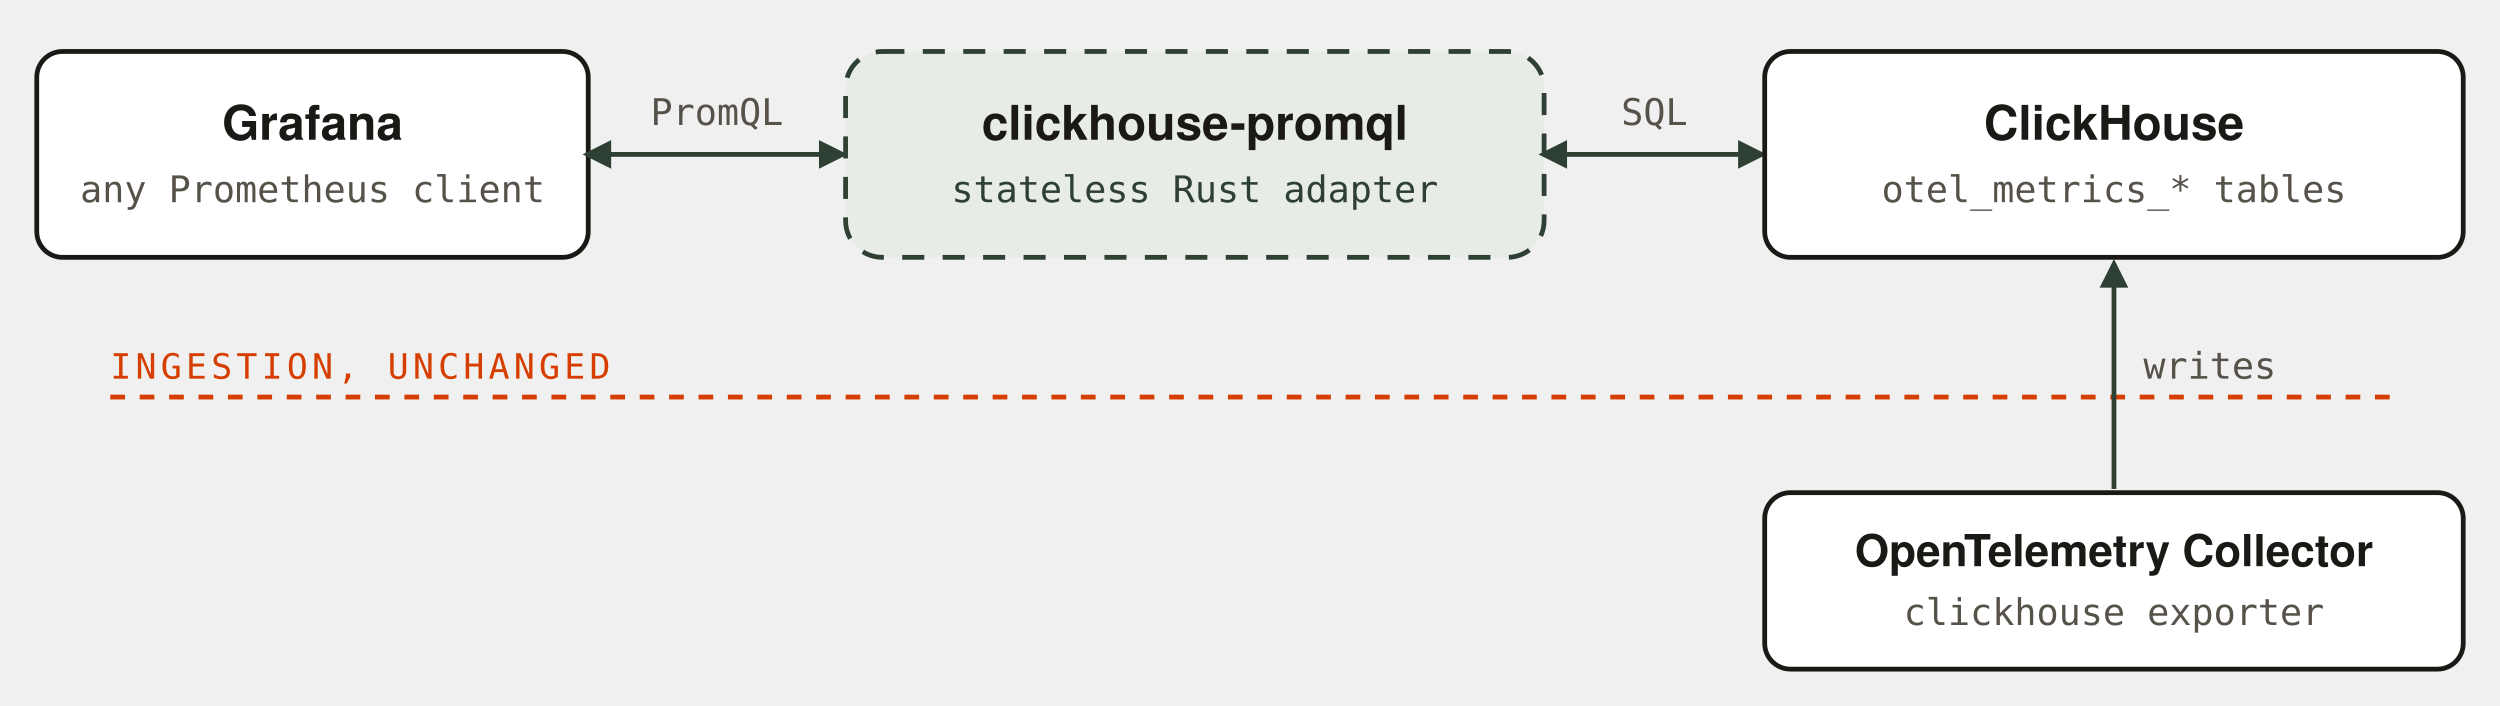
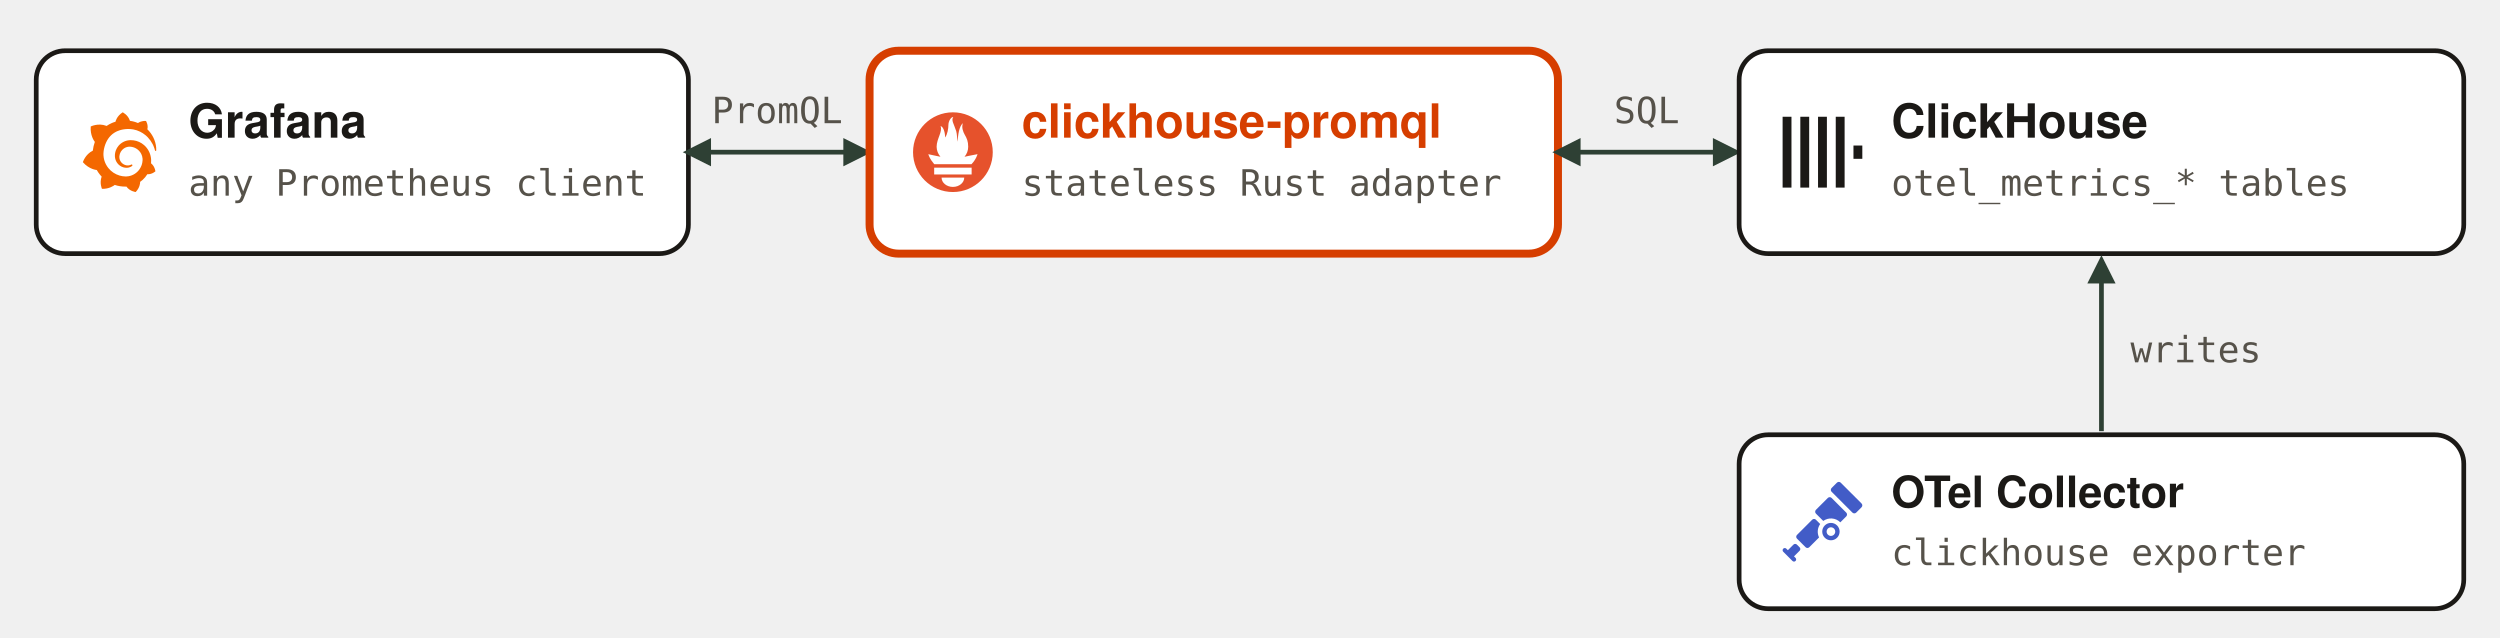
- <svg xmlns="http://www.w3.org/2000/svg" viewBox="0 0 680 192" width="680" height="192" role="img" aria-label="clickhouse-promql architecture. From left to right: Grafana or any Prometheus client sends PromQL over HTTP to the stateless clickhouse-promql adapter, which queries the otel_metrics tables in ClickHouse with SQL. Below ClickHouse, the OpenTelemetry Collector's ClickHouse exporter writes those tables; the ingestion path is unchanged." style="font-family:system-ui,-apple-system,'Segoe UI',Helvetica,Arial,sans-serif">
+ <svg xmlns="http://www.w3.org/2000/svg" viewBox="0 0 690 176" width="690" height="176" role="img" aria-label="clickhouse-promql architecture. From left to right: Grafana or any Prometheus client sends PromQL over HTTP to the stateless clickhouse-promql adapter, which queries the otel_metrics tables in ClickHouse with SQL. Below ClickHouse, the OpenTelemetry Collector's ClickHouse exporter writes those tables." style="font-family:system-ui,-apple-system,'Segoe UI',Helvetica,Arial,sans-serif">
  <defs>
    <marker id="architecture-arrow" viewBox="0 0 10 10" refX="8" refY="5" markerWidth="6" markerHeight="6" orient="auto-start-reverse">
      <path d="M0 0 L10 5 L0 10 z" fill="#2E4034" />
    </marker>
  </defs>
-   <rect x="10" y="14" width="150" height="56" rx="7" fill="#ffffff" stroke="#1b1916" stroke-width="1.3" />
-   <text x="85" y="38" text-anchor="middle" font-size="13" font-weight="600" fill="#1b1916">Grafana</text>
-   <text x="85" y="55" text-anchor="middle" font-size="10" font-family="ui-monospace,SFMono-Regular,Menlo,Consolas,monospace" fill="#56524a">any Prometheus client</text>
-   <line x1="160" y1="42" x2="229" y2="42" stroke="#2E4034" stroke-width="1.3" marker-start="url(#architecture-arrow)" marker-end="url(#architecture-arrow)" />
-   <text x="195" y="34" text-anchor="middle" font-size="10" font-family="ui-monospace,SFMono-Regular,Menlo,Consolas,monospace" fill="#56524a">PromQL</text>
-   <rect x="230" y="14" width="190" height="56" rx="10" fill="#e7ece7" stroke="#2E4034" stroke-width="1.3" stroke-dasharray="6 5" />
-   <text x="325" y="38" text-anchor="middle" font-size="13" font-weight="600" fill="#1b1916">clickhouse-promql</text>
-   <text x="325" y="55" text-anchor="middle" font-size="10" font-family="ui-monospace,SFMono-Regular,Menlo,Consolas,monospace" fill="#2E4034">stateless Rust adapter</text>
-   <line x1="420" y1="42" x2="479" y2="42" stroke="#2E4034" stroke-width="1.3" marker-start="url(#architecture-arrow)" marker-end="url(#architecture-arrow)" />
-   <text x="450" y="34" text-anchor="middle" font-size="10" font-family="ui-monospace,SFMono-Regular,Menlo,Consolas,monospace" fill="#56524a">SQL</text>
-   <rect x="480" y="14" width="190" height="56" rx="7" fill="#ffffff" stroke="#1b1916" stroke-width="1.3" />
-   <text x="575" y="38" text-anchor="middle" font-size="13" font-weight="600" fill="#1b1916">ClickHouse</text>
-   <text x="575" y="55" text-anchor="middle" font-size="10" font-family="ui-monospace,SFMono-Regular,Menlo,Consolas,monospace" fill="#56524a">otel_metrics_* tables</text>
-   <text x="30" y="103" font-size="9.5" font-family="ui-monospace,SFMono-Regular,Menlo,Consolas,monospace" letter-spacing="0.12em" fill="#d63e00">INGESTION, UNCHANGED</text>
-   <line x1="30" y1="108" x2="650" y2="108" stroke="#d63e00" stroke-width="1.3" stroke-dasharray="4 4" />
-   <text x="583" y="103" font-size="10" font-family="ui-monospace,SFMono-Regular,Menlo,Consolas,monospace" fill="#56524a">writes</text>
-   <line x1="575" y1="133" x2="575" y2="72" stroke="#2E4034" stroke-width="1.3" marker-end="url(#architecture-arrow)" />
-   <rect x="480" y="134" width="190" height="48" rx="7" fill="#ffffff" stroke="#1b1916" stroke-width="1.3" />
-   <text x="575" y="154" text-anchor="middle" font-size="12" font-weight="600" fill="#1b1916">OpenTelemetry Collector</text>
-   <text x="575" y="170" text-anchor="middle" font-size="10" font-family="ui-monospace,SFMono-Regular,Menlo,Consolas,monospace" fill="#56524a">clickhouse exporter</text>
+   <rect x="10" y="14" width="180" height="56" rx="8" fill="#ffffff" stroke="#1b1916" stroke-width="1.3" />
+   <g transform="translate(22 31.0) scale(0.9167)" fill="#F46800">
+     <path d="M23.02 10.59a8.578 8.578 0 0 0-.862-3.034 8.911 8.911 0 0 0-1.789-2.445c.337-1.342-.413-2.505-.413-2.505-1.292-.08-2.113.4-2.416.62-.052-.02-.102-.044-.154-.064-.22-.089-.446-.172-.677-.247-.231-.073-.47-.14-.711-.197a9.867 9.867 0 0 0-.875-.161C14.557.753 12.94 0 12.94 0c-1.804 1.145-2.147 2.744-2.147 2.744l-.018.093c-.098.029-.2.057-.298.088-.138.042-.275.094-.413.143-.138.055-.275.107-.41.166a8.869 8.869 0 0 0-1.557.87l-.063-.029c-2.497-.955-4.716.195-4.716.195-.203 2.658.996 4.33 1.235 4.636a11.608 11.608 0 0 0-.607 2.635C1.636 12.677.953 15.014.953 15.014c1.926 2.214 4.171 2.351 4.171 2.351.003-.002.006-.002.006-.005.285.509.615.994.986 1.446.156.19.32.371.488.548-.704 2.009.099 3.68.099 3.68 2.144.08 3.553-.937 3.849-1.173a9.784 9.784 0 0 0 3.164.501h.08l.055-.003.107-.002.103-.005.003.002c1.01 1.44 2.788 1.646 2.788 1.646 1.264-1.332 1.337-2.653 1.337-2.94v-.058c0-.02-.003-.039-.003-.06.265-.187.52-.387.758-.6a7.875 7.875 0 0 0 1.415-1.7c1.43.083 2.437-.885 2.437-.885-.236-1.49-1.085-2.216-1.264-2.354l-.018-.013-.016-.013a.217.217 0 0 1-.031-.02c.008-.092.016-.18.02-.27.011-.162.016-.323.016-.48v-.253l-.005-.098-.008-.135a1.891 1.891 0 0 0-.01-.13c-.003-.042-.008-.083-.013-.125l-.016-.124-.018-.122a6.215 6.215 0 0 0-2.032-3.73 6.015 6.015 0 0 0-3.222-1.46 6.292 6.292 0 0 0-.85-.048l-.107.002h-.063l-.044.003-.104.008a4.777 4.777 0 0 0-3.335 1.695c-.332.4-.592.84-.768 1.297a4.594 4.594 0 0 0-.312 1.817l.003.091c.005.055.007.11.013.164a3.615 3.615 0 0 0 .698 1.82 3.53 3.53 0 0 0 1.827 1.282c.33.098.66.14.971.137.039 0 .078 0 .114-.002l.063-.003c.02 0 .041-.003.062-.003.034-.002.065-.007.099-.01.007 0 .018-.003.028-.003l.031-.005.06-.008a1.18 1.18 0 0 0 .112-.02c.036-.008.072-.013.109-.024a2.634 2.634 0 0 0 .914-.415c.028-.02.056-.041.085-.065a.248.248 0 0 0 .039-.35.244.244 0 0 0-.309-.06l-.078.042c-.09.044-.184.083-.283.116a2.476 2.476 0 0 1-.475.096c-.028.003-.054.006-.083.006l-.083.002c-.026 0-.054 0-.08-.002l-.102-.006h-.012l-.024.006c-.016-.003-.031-.003-.044-.006-.031-.002-.06-.007-.091-.01a2.59 2.59 0 0 1-.724-.213 2.557 2.557 0 0 1-.667-.438 2.52 2.52 0 0 1-.805-1.475 2.306 2.306 0 0 1-.029-.444l.006-.122v-.023l.002-.031c.003-.021.003-.04.005-.06a3.163 3.163 0 0 1 1.352-2.29 3.12 3.12 0 0 1 .937-.43 2.946 2.946 0 0 1 .776-.101h.06l.07.002.045.003h.026l.07.005a4.041 4.041 0 0 1 1.635.49 3.94 3.94 0 0 1 1.602 1.662 3.77 3.77 0 0 1 .397 1.414l.005.076.003.075c.002.026.002.05.002.075 0 .024.003.052 0 .07v.065l-.002.073-.008.174a6.195 6.195 0 0 1-.08.639 5.1 5.1 0 0 1-.267.927 5.31 5.31 0 0 1-.624 1.13 5.052 5.052 0 0 1-3.237 2.014 4.82 4.82 0 0 1-.649.066l-.039.003h-.287a6.607 6.607 0 0 1-1.716-.265 6.776 6.776 0 0 1-3.4-2.274 6.75 6.75 0 0 1-.746-1.15 6.616 6.616 0 0 1-.714-2.596l-.005-.083-.002-.02v-.056l-.003-.073v-.096l-.003-.104v-.07l.003-.163c.008-.22.026-.45.054-.678a8.707 8.707 0 0 1 .28-1.355c.128-.444.286-.872.473-1.277a7.04 7.04 0 0 1 1.456-2.1 5.925 5.925 0 0 1 .953-.763c.169-.111.343-.213.524-.306.089-.05.182-.091.273-.135.047-.02.093-.042.138-.062a7.177 7.177 0 0 1 .714-.267l.145-.045c.049-.015.098-.026.148-.041.098-.029.197-.052.296-.076.049-.013.1-.02.15-.033l.15-.032.151-.028.076-.013.075-.01.153-.024c.057-.01.114-.013.171-.023l.169-.021c.036-.003.073-.008.106-.01l.073-.008.036-.003.042-.002c.057-.003.114-.008.171-.01l.086-.006h.023l.037-.003.145-.007a7.999 7.999 0 0 1 1.708.125 7.917 7.917 0 0 1 2.048.68 8.253 8.253 0 0 1 1.672 1.09l.09.077.089.078c.06.052.114.107.171.159.057.052.112.106.166.16.052.055.107.107.159.164a8.671 8.671 0 0 1 1.41 1.978c.012.026.028.052.04.078l.04.078.075.156c.023.051.05.1.07.153l.065.15a8.848 8.848 0 0 1 .45 1.34.19.19 0 0 0 .201.142.186.186 0 0 0 .172-.184c.01-.246.002-.532-.024-.856z" />
+   </g>
+   <text x="52" y="38.0" font-size="13" font-weight="600" fill="#1b1916">Grafana</text>
+   <text x="52" y="54.0" font-size="10" font-family="ui-monospace,SFMono-Regular,Menlo,Consolas,monospace" fill="#56524a">any Prometheus client</text>
+   <line x1="190" y1="42" x2="239" y2="42" stroke="#2E4034" stroke-width="1.3" marker-start="url(#architecture-arrow)" marker-end="url(#architecture-arrow)" />
+   <text x="214.5" y="34" text-anchor="middle" font-size="10" font-family="ui-monospace,SFMono-Regular,Menlo,Consolas,monospace" fill="#56524a">PromQL</text>
+   <rect x="240" y="14" width="190" height="56" rx="8" fill="#ffffff" stroke="#d63e00" stroke-width="2.2" />
+   <g transform="translate(252 31.0) scale(0.9167)" fill="#E6522C">
+     <path d="M12 0C5.373 0 0 5.372 0 12c0 6.627 5.373 12 12 12s12-5.373 12-12c0-6.628-5.373-12-12-12zm0 22.46c-1.885 0-3.414-1.26-3.414-2.814h6.828c0 1.553-1.528 2.813-3.414 2.813zm5.64-3.745H6.36v-2.046h11.28v2.046zm-.04-3.098H6.391c-.037-.043-.075-.086-.111-.13-1.155-1.401-1.427-2.133-1.69-2.879-.005-.025 1.4.287 2.395.511 0 0 .513.119 1.262.255-.72-.843-1.147-1.915-1.147-3.01 0-2.406 1.845-4.508 1.18-6.207.648.053 1.34 1.367 1.387 3.422.689-.951.977-2.69.977-3.755 0-1.103.727-2.385 1.454-2.429-.648 1.069.168 1.984.894 4.256.272.854.237 2.29.447 3.201.07-1.892.395-4.652 1.595-5.605-.529 1.2.079 2.702.494 3.424.671 1.164 1.078 2.047 1.078 3.716a4.642 4.642 0 01-1.11 2.996c.792-.149 1.34-.283 1.34-.283l2.573-.502s-.374 1.538-1.81 3.019z" />
+   </g>
+   <text x="282" y="38.0" font-size="13" font-weight="600" fill="#d63e00">clickhouse-promql</text>
+   <text x="282" y="54.0" font-size="10" font-family="ui-monospace,SFMono-Regular,Menlo,Consolas,monospace" fill="#56524a">stateless Rust adapter</text>
+   <line x1="430" y1="42" x2="479" y2="42" stroke="#2E4034" stroke-width="1.3" marker-start="url(#architecture-arrow)" marker-end="url(#architecture-arrow)" />
+   <text x="454.5" y="34" text-anchor="middle" font-size="10" font-family="ui-monospace,SFMono-Regular,Menlo,Consolas,monospace" fill="#56524a">SQL</text>
+   <rect x="480" y="14" width="200" height="56" rx="8" fill="#ffffff" stroke="#1b1916" stroke-width="1.3" />
+   <g transform="translate(492 31.0) scale(0.9167)" fill="#1b1916">
+     <path d="M21.333 10H24v4h-2.667ZM16 1.335h2.667v21.33H16Zm-5.333 0h2.666v21.33h-2.666ZM0 22.665V1.335h2.667v21.33zm5.333-21.33H8v21.33H5.333Z" />
+   </g>
+   <text x="522" y="38.0" font-size="13" font-weight="600" fill="#1b1916">ClickHouse</text>
+   <text x="522" y="54.0" font-size="10" font-family="ui-monospace,SFMono-Regular,Menlo,Consolas,monospace" fill="#56524a">otel_metrics_* tables</text>
+   <line x1="580" y1="119" x2="580" y2="72" stroke="#2E4034" stroke-width="1.3" marker-end="url(#architecture-arrow)" />
+   <text x="588" y="100" font-size="10" font-family="ui-monospace,SFMono-Regular,Menlo,Consolas,monospace" fill="#56524a">writes</text>
+   <rect x="480" y="120" width="200" height="48" rx="8" fill="#ffffff" stroke="#1b1916" stroke-width="1.3" />
+   <g transform="translate(492 133.0) scale(0.9167)" fill="#425CC7">
+     <path d="M12.697 13.117c-1.022 1.022-1.022 2.68 0 3.702 1.022 1.022 2.68 1.022 3.702 0 1.022-1.022 1.022-2.68 0-3.702-1.022-1.022-2.68-1.022-3.702 0zm2.768 2.77c-.506.506-1.327.506-1.833 0s-.506-1.327 0-1.833c.506-.506 1.327-.506 1.833 0 .506.504.506 1.327 0 1.833zM16.356.235l-1.604 1.604c-.314.314-.314.83 0 1.144L21.015 9.247c.314.314.83.314 1.144 0l1.604-1.604c.314-.314.314-.83 0-1.144L17.498.235c-.314-.314-.828-.314-1.142 0zM5.117 20.734c.285-.285.285-.75 0-1.034l-.816-.816c-.285-.285-.75-.285-1.034 0l-1.685 1.685-.002.002-.463-.463c-.256-.256-.672-.256-.925 0-.256.256-.256.672 0 .925l2.775 2.775c.256.256.672.256.925 0 .253-.256.256-.672 0-.925l-.463-.463.002-.002zm8.486-15.893-3.564 3.564c-.316.316-.316.837 0 1.154l2.201 2.2c1.555-1.12 3.736-.981 5.136.419l1.782-1.782c.316-.317.316-.837 0-1.154l-4.401-4.401c-.317-.319-.837-.319-1.154 0zm-2.288 7.846-1.3-1.3c-.304-.304-.803-.304-1.108 0l-4.584 4.586c-.304.304-.304.803 0 1.108l2.597 2.597c.304.304.803.304 1.108 0l2.948-2.953c-.623-1.288-.511-2.843.338-4.038z" />
+   </g>
+   <text x="522" y="140.0" font-size="12" font-weight="600" fill="#1b1916">OTel Collector</text>
+   <text x="522" y="156.0" font-size="10" font-family="ui-monospace,SFMono-Regular,Menlo,Consolas,monospace" fill="#56524a">clickhouse exporter</text>
</svg>
